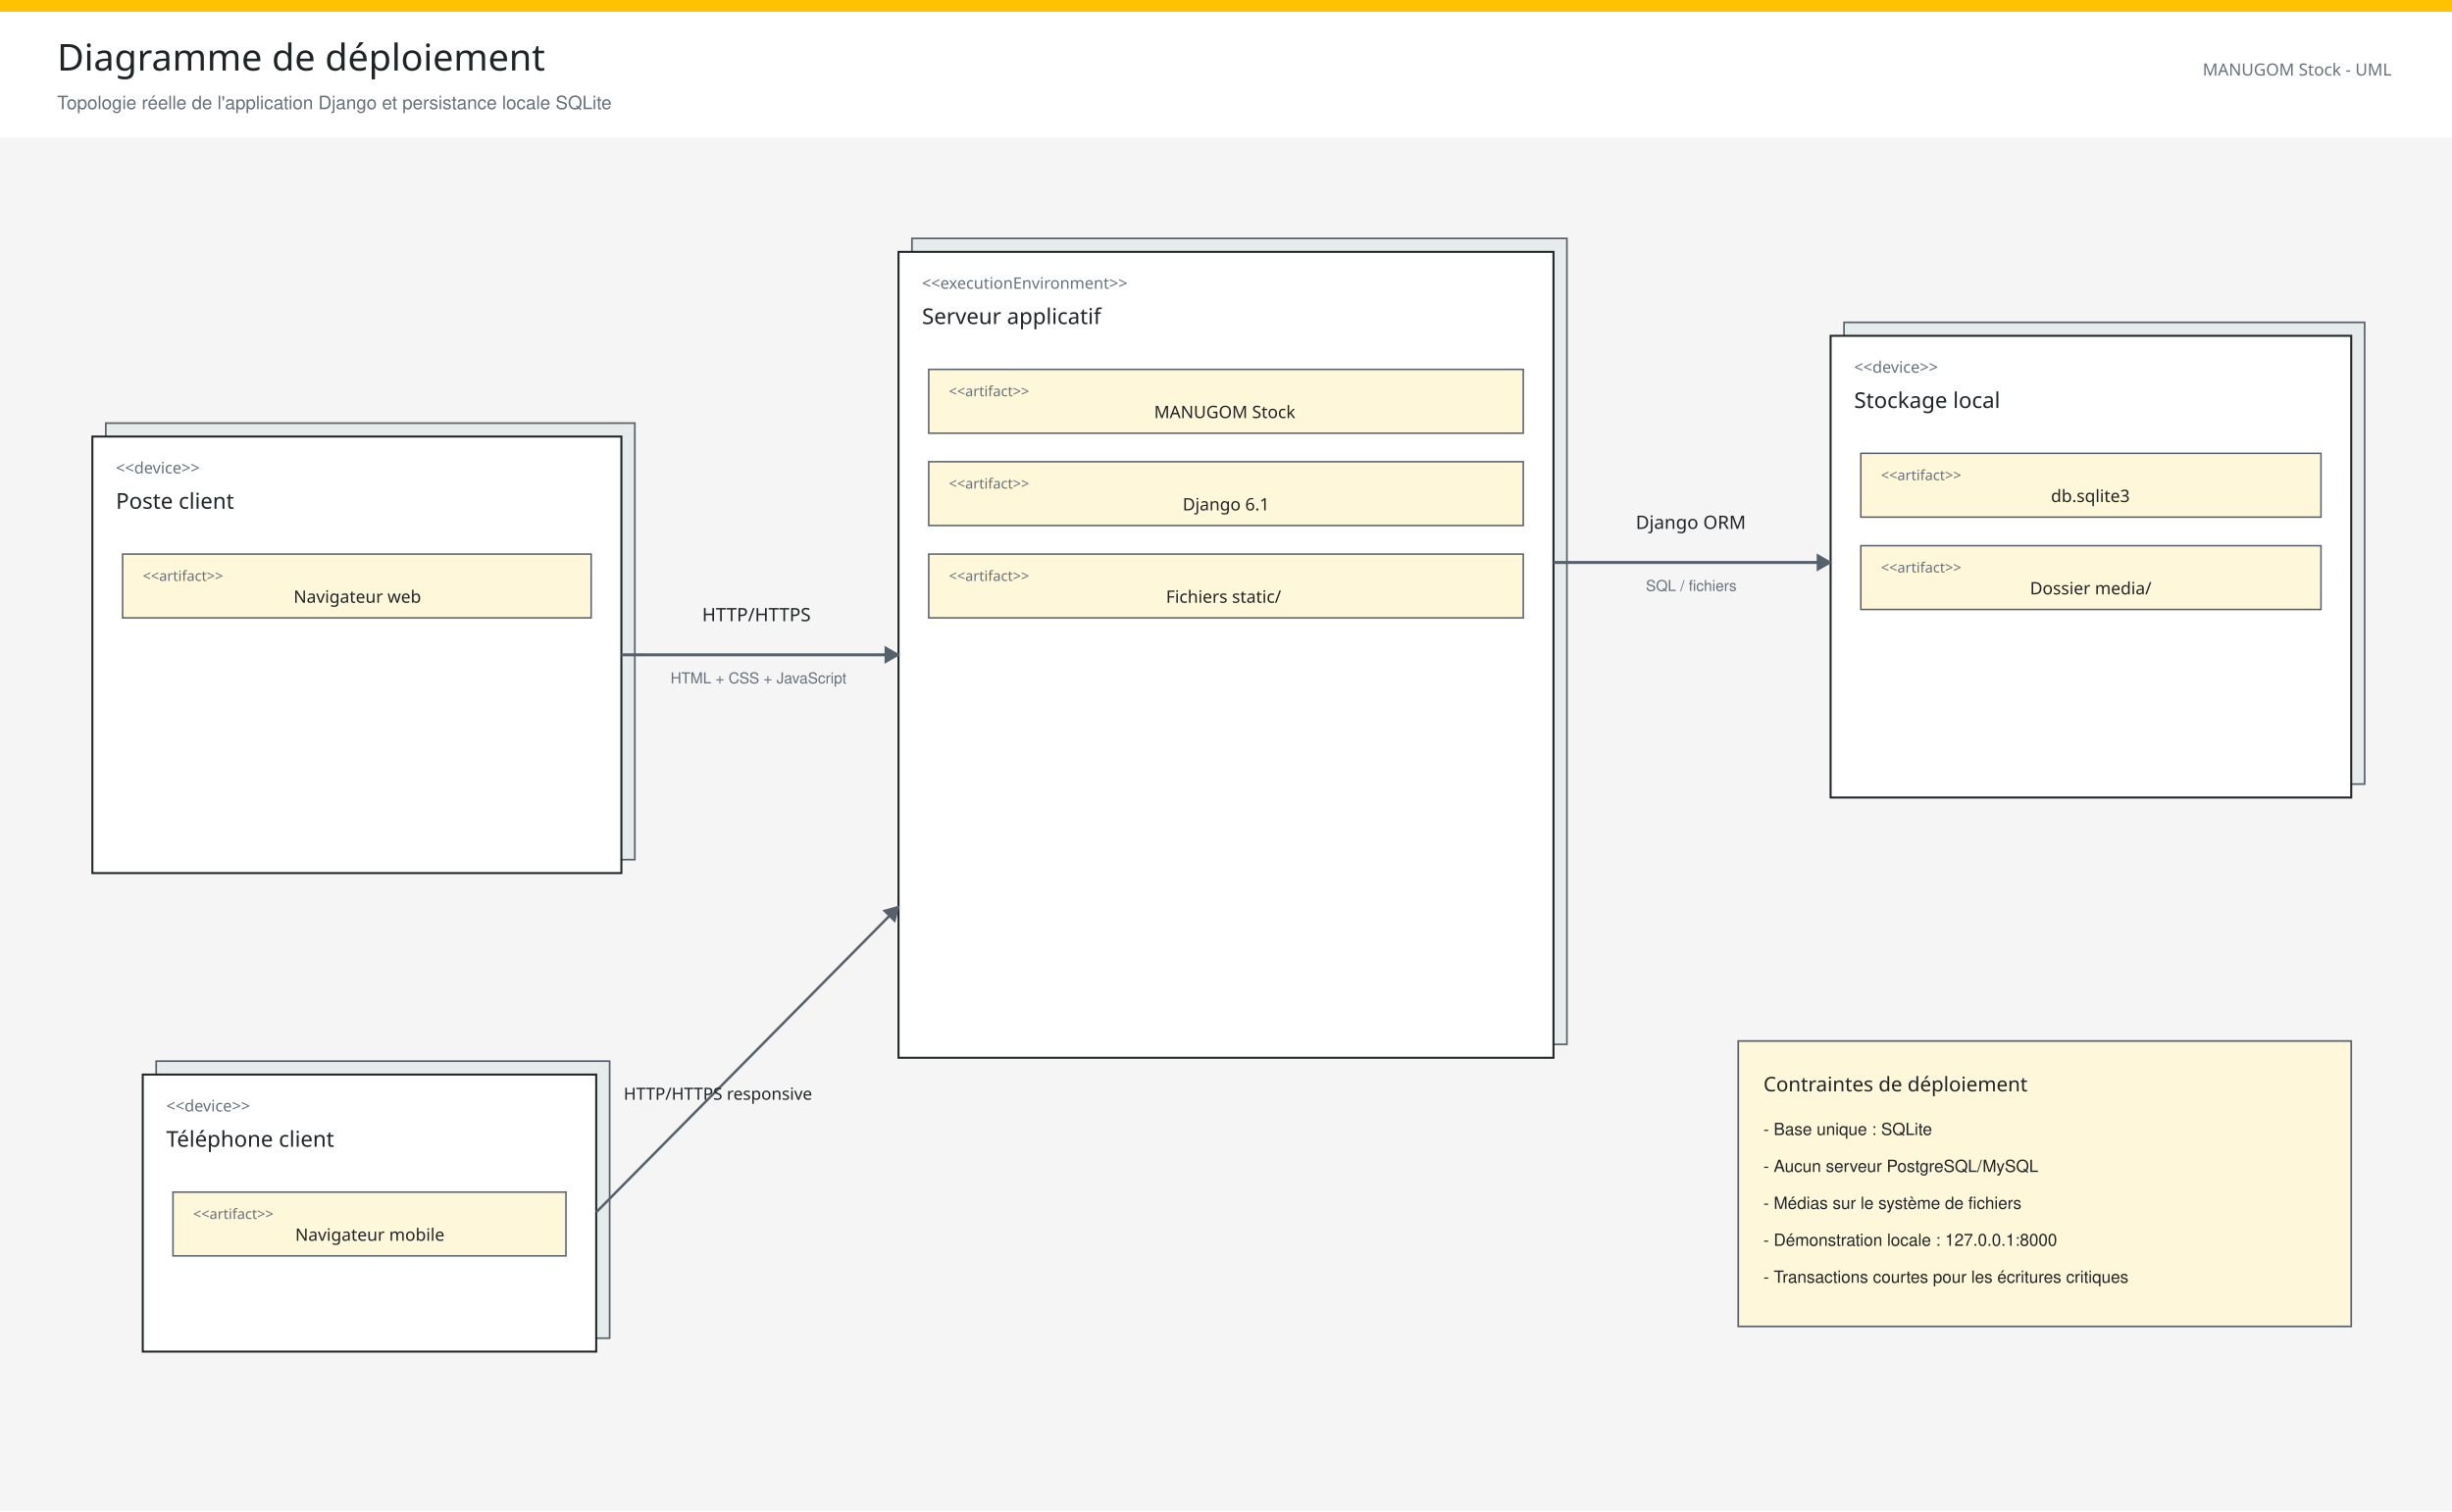
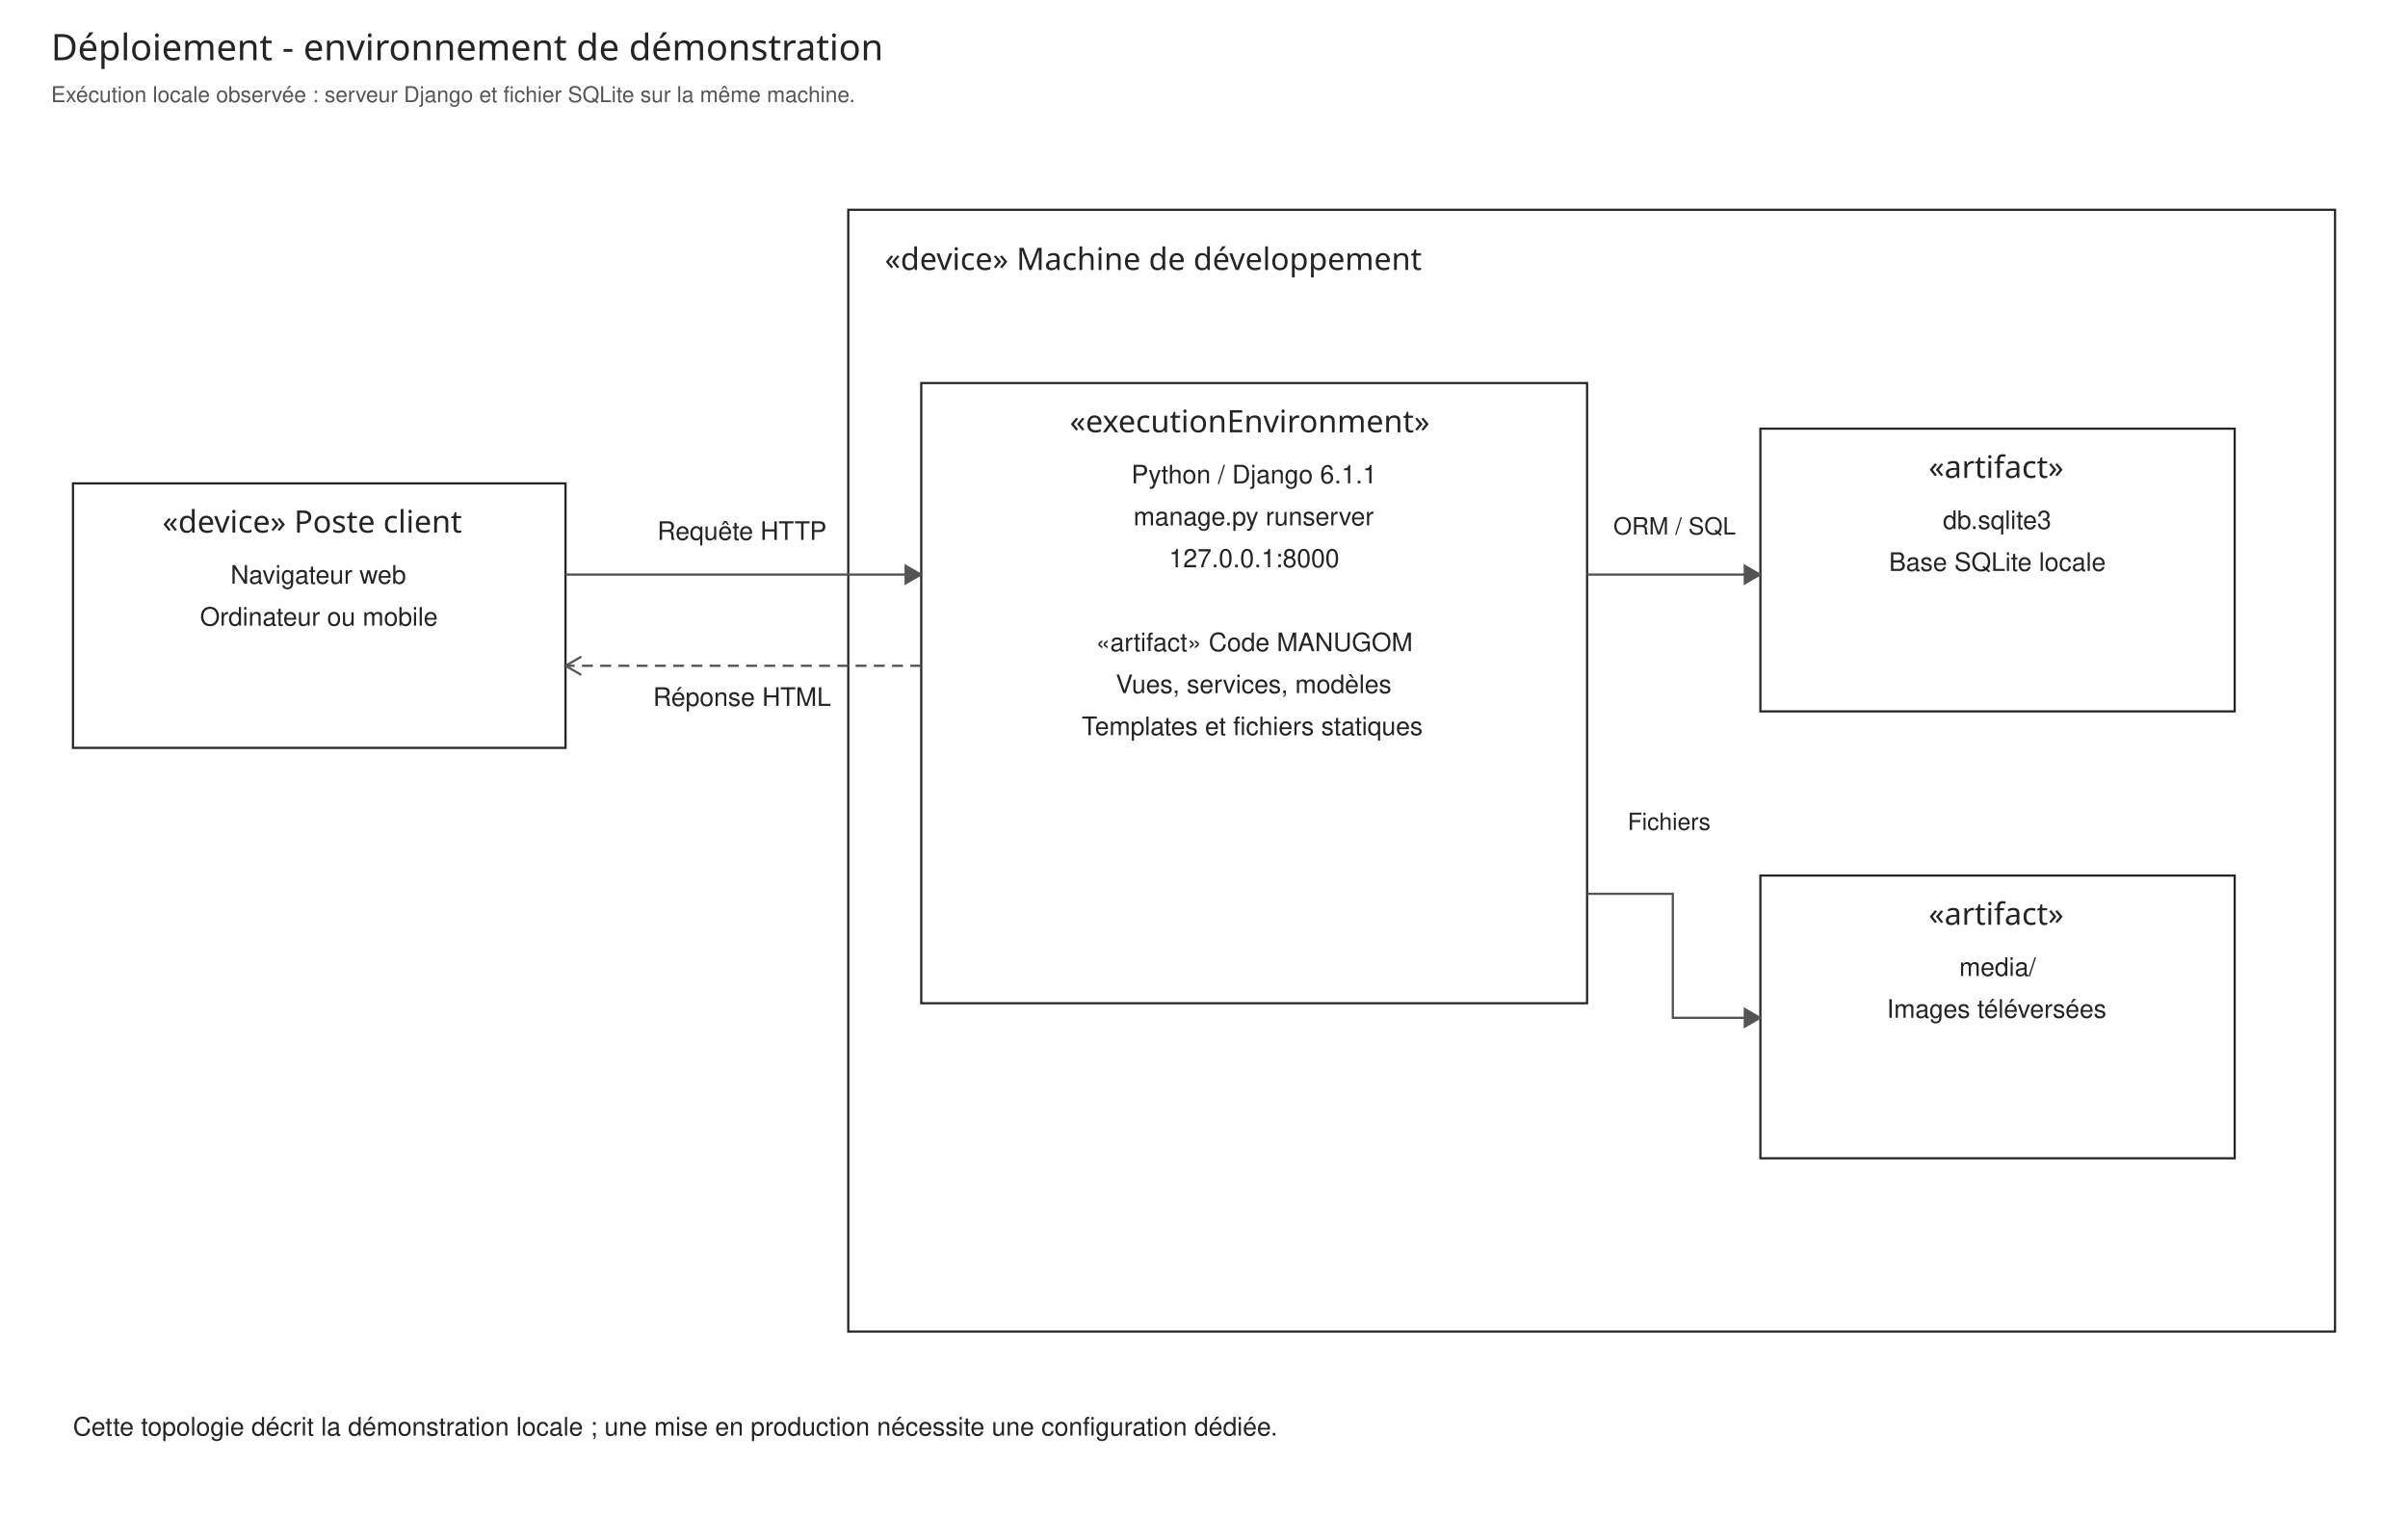
- <svg xmlns="http://www.w3.org/2000/svg" width="1460" height="900" preserveAspectRatio="xMinYMin meet" viewBox="0 0 1460 900" version="1.0" fill-rule="evenodd">
+ <svg xmlns="http://www.w3.org/2000/svg" width="1320" height="830" preserveAspectRatio="xMinYMin meet" viewBox="0 0 1320 830" version="1.0" fill-rule="evenodd">
  <clipPath id="clip">
-     <rect x="0" y="0" width="1460" height="900" />
+     <rect x="0" y="0" width="1320" height="830" />
  </clipPath>
-   <g id="group" transform="scale(1,-1) translate(0,-900)" style="clip-path: url(#clip)">
+   <g id="group" transform="scale(1,-1) translate(0,-830)" style="clip-path: url(#clip)">
    <g transform="">
-       <rect x="0" y="0" width="1460" height="900" style="stroke: none; stroke-linecap: butt; stroke-width: 1; fill: rgb(96%,96%,96%); fill-rule: evenodd;" />
-       <rect x="0" y="818" width="1460" height="82" style="stroke: none; stroke-linecap: butt; stroke-width: 1; fill: rgb(100%,100%,100%); fill-rule: evenodd;" />
-       <rect x="0" y="893" width="1460" height="7" style="stroke: none; stroke-linecap: butt; stroke-width: 1; fill: rgb(100%,76%,0%); fill-rule: evenodd;" />
-       <text x="34" y="858" style="font-family: Helvetica-Bold; font-size: 22px;fill: rgb(12%,14%,15%); stroke:none;" transform="translate(0,1716) scale(1,-1)">Diagramme de déploiement</text>
-       <text x="34" y="835" style="font-family: Helvetica; font-size: 11px;fill: rgb(40%,44%,48%); stroke:none;" transform="translate(0,1670) scale(1,-1)">Topologie réelle de l'application Django et persistance locale SQLite</text>
-       <text x="1311.56" y="855" style="font-family: Helvetica-Bold; font-size: 10px;fill: rgb(40%,44%,48%); stroke:none;" transform="translate(0,1710) scale(1,-1)">MANUGOM Stock - UML</text>
-       <rect x="63" y="388" width="315" height="260" style="stroke: rgb(34%,38%,42%); stroke-linecap: butt; stroke-width: 1; fill: rgb(90%,92%,92%); fill-rule: evenodd;" />
-       <rect x="55" y="380" width="315" height="260" style="stroke: rgb(12%,14%,15%); stroke-linecap: butt; stroke-width: 1.2; fill: rgb(100%,100%,100%); fill-rule: evenodd;" />
-       <text x="69" y="618" style="font-family: Helvetica-Oblique; font-size: 9.5px;fill: rgb(40%,44%,48%); stroke:none;" transform="translate(0,1236) scale(1,-1)">&lt;&lt;device&gt;&gt;</text>
-       <text x="69" y="597" style="font-family: Helvetica-Bold; font-size: 13px;fill: rgb(12%,14%,15%); stroke:none;" transform="translate(0,1194) scale(1,-1)">Poste client</text>
-       <rect x="73" y="532" width="279" height="38" style="stroke: rgb(34%,38%,42%); stroke-linecap: butt; stroke-width: 0.9; fill: rgb(100%,97%,85%); fill-rule: evenodd;" />
-       <text x="85" y="554" style="font-family: Helvetica-Oblique; font-size: 8.5px;fill: rgb(40%,44%,48%); stroke:none;" transform="translate(0,1108) scale(1,-1)">&lt;&lt;artifact&gt;&gt;</text>
-       <text x="174.806" y="541" style="font-family: Helvetica-Bold; font-size: 10.2px;fill: rgb(12%,14%,15%); stroke:none;" transform="translate(0,1082) scale(1,-1)">Navigateur web</text>
-       <rect x="543" y="278" width="390" height="480" style="stroke: rgb(34%,38%,42%); stroke-linecap: butt; stroke-width: 1; fill: rgb(90%,92%,92%); fill-rule: evenodd;" />
-       <rect x="535" y="270" width="390" height="480" style="stroke: rgb(12%,14%,15%); stroke-linecap: butt; stroke-width: 1.2; fill: rgb(100%,100%,100%); fill-rule: evenodd;" />
-       <text x="549" y="728" style="font-family: Helvetica-Oblique; font-size: 9.5px;fill: rgb(40%,44%,48%); stroke:none;" transform="translate(0,1456) scale(1,-1)">&lt;&lt;executionEnvironment&gt;&gt;</text>
-       <text x="549" y="707" style="font-family: Helvetica-Bold; font-size: 13px;fill: rgb(12%,14%,15%); stroke:none;" transform="translate(0,1414) scale(1,-1)">Serveur applicatif</text>
-       <rect x="553" y="642" width="354" height="38" style="stroke: rgb(34%,38%,42%); stroke-linecap: butt; stroke-width: 0.9; fill: rgb(100%,97%,85%); fill-rule: evenodd;" />
-       <text x="565" y="664" style="font-family: Helvetica-Oblique; font-size: 8.5px;fill: rgb(40%,44%,48%); stroke:none;" transform="translate(0,1328) scale(1,-1)">&lt;&lt;artifact&gt;&gt;</text>
-       <text x="687.216" y="651" style="font-family: Helvetica-Bold; font-size: 10.2px;fill: rgb(12%,14%,15%); stroke:none;" transform="translate(0,1302) scale(1,-1)">MANUGOM Stock</text>
-       <rect x="553" y="587" width="354" height="38" style="stroke: rgb(34%,38%,42%); stroke-linecap: butt; stroke-width: 0.9; fill: rgb(100%,97%,85%); fill-rule: evenodd;" />
-       <text x="565" y="609" style="font-family: Helvetica-Oblique; font-size: 8.5px;fill: rgb(40%,44%,48%); stroke:none;" transform="translate(0,1218) scale(1,-1)">&lt;&lt;artifact&gt;&gt;</text>
-       <text x="704.209" y="596" style="font-family: Helvetica-Bold; font-size: 10.2px;fill: rgb(12%,14%,15%); stroke:none;" transform="translate(0,1192) scale(1,-1)">Django 6.1</text>
-       <rect x="553" y="532" width="354" height="38" style="stroke: rgb(34%,38%,42%); stroke-linecap: butt; stroke-width: 0.9; fill: rgb(100%,97%,85%); fill-rule: evenodd;" />
-       <text x="565" y="554" style="font-family: Helvetica-Oblique; font-size: 8.5px;fill: rgb(40%,44%,48%); stroke:none;" transform="translate(0,1108) scale(1,-1)">&lt;&lt;artifact&gt;&gt;</text>
-       <text x="694.285" y="541" style="font-family: Helvetica-Bold; font-size: 10.2px;fill: rgb(12%,14%,15%); stroke:none;" transform="translate(0,1082) scale(1,-1)">Fichiers static/</text>
-       <rect x="1098" y="433" width="310" height="275" style="stroke: rgb(34%,38%,42%); stroke-linecap: butt; stroke-width: 1; fill: rgb(90%,92%,92%); fill-rule: evenodd;" />
-       <rect x="1090" y="425" width="310" height="275" style="stroke: rgb(12%,14%,15%); stroke-linecap: butt; stroke-width: 1.2; fill: rgb(100%,100%,100%); fill-rule: evenodd;" />
-       <text x="1104" y="678" style="font-family: Helvetica-Oblique; font-size: 9.5px;fill: rgb(40%,44%,48%); stroke:none;" transform="translate(0,1356) scale(1,-1)">&lt;&lt;device&gt;&gt;</text>
-       <text x="1104" y="657" style="font-family: Helvetica-Bold; font-size: 13px;fill: rgb(12%,14%,15%); stroke:none;" transform="translate(0,1314) scale(1,-1)">Stockage local</text>
-       <rect x="1108" y="592" width="274" height="38" style="stroke: rgb(34%,38%,42%); stroke-linecap: butt; stroke-width: 0.9; fill: rgb(100%,97%,85%); fill-rule: evenodd;" />
-       <text x="1120" y="614" style="font-family: Helvetica-Oblique; font-size: 8.5px;fill: rgb(40%,44%,48%); stroke:none;" transform="translate(0,1228) scale(1,-1)">&lt;&lt;artifact&gt;&gt;</text>
-       <text x="1221.193" y="601" style="font-family: Helvetica-Bold; font-size: 10.2px;fill: rgb(12%,14%,15%); stroke:none;" transform="translate(0,1202) scale(1,-1)">db.sqlite3</text>
-       <rect x="1108" y="537" width="274" height="38" style="stroke: rgb(34%,38%,42%); stroke-linecap: butt; stroke-width: 0.9; fill: rgb(100%,97%,85%); fill-rule: evenodd;" />
-       <text x="1120" y="559" style="font-family: Helvetica-Oblique; font-size: 8.5px;fill: rgb(40%,44%,48%); stroke:none;" transform="translate(0,1118) scale(1,-1)">&lt;&lt;artifact&gt;&gt;</text>
-       <text x="1208.719" y="546" style="font-family: Helvetica-Bold; font-size: 10.2px;fill: rgb(12%,14%,15%); stroke:none;" transform="translate(0,1092) scale(1,-1)">Dossier media/</text>
-       <rect x="93" y="103" width="270" height="165" style="stroke: rgb(34%,38%,42%); stroke-linecap: butt; stroke-width: 1; fill: rgb(90%,92%,92%); fill-rule: evenodd;" />
-       <rect x="85" y="95" width="270" height="165" style="stroke: rgb(12%,14%,15%); stroke-linecap: butt; stroke-width: 1.2; fill: rgb(100%,100%,100%); fill-rule: evenodd;" />
-       <text x="99" y="238" style="font-family: Helvetica-Oblique; font-size: 9.5px;fill: rgb(40%,44%,48%); stroke:none;" transform="translate(0,476) scale(1,-1)">&lt;&lt;device&gt;&gt;</text>
-       <text x="99" y="217" style="font-family: Helvetica-Bold; font-size: 13px;fill: rgb(12%,14%,15%); stroke:none;" transform="translate(0,434) scale(1,-1)">Téléphone client</text>
-       <rect x="103" y="152" width="234" height="38" style="stroke: rgb(34%,38%,42%); stroke-linecap: butt; stroke-width: 0.9; fill: rgb(100%,97%,85%); fill-rule: evenodd;" />
-       <text x="115" y="174" style="font-family: Helvetica-Oblique; font-size: 8.5px;fill: rgb(40%,44%,48%); stroke:none;" transform="translate(0,348) scale(1,-1)">&lt;&lt;artifact&gt;&gt;</text>
-       <text x="175.788" y="161" style="font-family: Helvetica-Bold; font-size: 10.2px;fill: rgb(12%,14%,15%); stroke:none;" transform="translate(0,322) scale(1,-1)">Navigateur mobile</text>
-       <polyline points="370 510, 535 510" style="stroke: rgb(34%,38%,42%); stroke-linecap: butt; stroke-width: 1.8; fill: None; fill-rule: evenodd;" />
-       <polygon points="535 510, 527.206 514.5, 527.206 505.5" style="stroke: rgb(34%,38%,42%); stroke-linecap: butt; stroke-width: 1; fill: rgb(34%,38%,42%); fill-rule: evenodd;" />
-       <text x="418.082" y="530" style="font-family: Helvetica-Bold; font-size: 11px;fill: rgb(12%,14%,15%); stroke:none;" transform="translate(0,1060) scale(1,-1)">HTTP/HTTPS</text>
-       <text x="399.233" y="493" style="font-family: Helvetica; font-size: 9px;fill: rgb(40%,44%,48%); stroke:none;" transform="translate(0,986) scale(1,-1)">HTML + CSS + JavaScript</text>
-       <polyline points="925 565, 1090 565" style="stroke: rgb(34%,38%,42%); stroke-linecap: butt; stroke-width: 1.8; fill: None; fill-rule: evenodd;" />
-       <polygon points="1090 565, 1082.206 569.5, 1082.206 560.5" style="stroke: rgb(34%,38%,42%); stroke-linecap: butt; stroke-width: 1; fill: rgb(34%,38%,42%); fill-rule: evenodd;" />
-       <text x="974.0" y="585" style="font-family: Helvetica-Bold; font-size: 11px;fill: rgb(12%,14%,15%); stroke:none;" transform="translate(0,1170) scale(1,-1)">Django ORM</text>
-       <text x="979.991" y="548" style="font-family: Helvetica; font-size: 9px;fill: rgb(40%,44%,48%); stroke:none;" transform="translate(0,1096) scale(1,-1)">SQL / fichiers</text>
-       <polyline points="355 178, 535 360" style="stroke: rgb(34%,38%,42%); stroke-linecap: butt; stroke-width: 1.5; fill: None; fill-rule: evenodd;" />
-       <polygon points="535 360, 526.32 357.623, 532.719 351.294" style="stroke: rgb(34%,38%,42%); stroke-linecap: butt; stroke-width: 1; fill: rgb(34%,38%,42%); fill-rule: evenodd;" />
-       <text x="371.375" y="245" style="font-family: Helvetica-Bold; font-size: 10px;fill: rgb(12%,14%,15%); stroke:none;" transform="translate(0,490) scale(1,-1)">HTTP/HTTPS responsive</text>
-       <rect x="1035" y="110" width="365" height="170" style="stroke: rgb(34%,38%,42%); stroke-linecap: butt; stroke-width: 1; fill: rgb(100%,97%,85%); fill-rule: evenodd;" />
-       <text x="1050" y="250" style="font-family: Helvetica-Bold; font-size: 12px;fill: rgb(12%,14%,15%); stroke:none;" transform="translate(0,500) scale(1,-1)">Contraintes de déploiement</text>
-       <text x="1050" y="224" style="font-family: Helvetica; font-size: 10px;fill: rgb(12%,14%,15%); stroke:none;" transform="translate(0,448) scale(1,-1)">- Base unique : SQLite</text>
-       <text x="1050" y="202" style="font-family: Helvetica; font-size: 10px;fill: rgb(12%,14%,15%); stroke:none;" transform="translate(0,404) scale(1,-1)">- Aucun serveur PostgreSQL/MySQL</text>
-       <text x="1050" y="180" style="font-family: Helvetica; font-size: 10px;fill: rgb(12%,14%,15%); stroke:none;" transform="translate(0,360) scale(1,-1)">- Médias sur le système de fichiers</text>
-       <text x="1050" y="158" style="font-family: Helvetica; font-size: 10px;fill: rgb(12%,14%,15%); stroke:none;" transform="translate(0,316) scale(1,-1)">- Démonstration locale : 127.0.0.1:8000</text>
-       <text x="1050" y="136" style="font-family: Helvetica; font-size: 10px;fill: rgb(12%,14%,15%); stroke:none;" transform="translate(0,272) scale(1,-1)">- Transactions courtes pour les écritures critiques</text>
+       <rect x="0" y="0" width="1320" height="830" style="stroke: none; stroke-linecap: butt; stroke-width: 1; fill: rgb(100%,100%,100%); fill-rule: evenodd;" />
+       <text x="28" y="797" style="font-family: Helvetica-Bold; font-size: 20px;fill: rgb(14%,14%,14%); stroke:none;" transform="translate(0,1594) scale(1,-1)">Déploiement - environnement de démonstration</text>
+       <text x="28" y="774" style="font-family: Helvetica; font-size: 12px;fill: rgb(33%,33%,33%); stroke:none;" transform="translate(0,1548) scale(1,-1)">Exécution locale observée : serveur Django et fichier SQLite sur la même machine.</text>
+       <rect x="40" y="420" width="270" height="145" style="stroke: rgb(14%,14%,14%); stroke-linecap: butt; stroke-width: 1.2; fill: rgb(100%,100%,100%); fill-rule: evenodd;" />
+       <text x="89.014" y="538" style="font-family: Helvetica-Bold; font-size: 17px;fill: rgb(14%,14%,14%); stroke:none;" transform="translate(0,1076) scale(1,-1)">«device» Poste client</text>
+       <text x="126.371" y="510" style="font-family: Helvetica; font-size: 14px;fill: rgb(14%,14%,14%); stroke:none;" transform="translate(0,1020) scale(1,-1)">Navigateur web</text>
+       <text x="109.641" y="487" style="font-family: Helvetica; font-size: 14px;fill: rgb(14%,14%,14%); stroke:none;" transform="translate(0,974) scale(1,-1)">Ordinateur ou mobile</text>
+       <rect x="465" y="100" width="815" height="615" style="stroke: rgb(14%,14%,14%); stroke-linecap: butt; stroke-width: 1.2; fill: none; fill-rule: evenodd;" />
+       <text x="485" y="682" style="font-family: Helvetica-Bold; font-size: 17px;fill: rgb(14%,14%,14%); stroke:none;" transform="translate(0,1364) scale(1,-1)">«device» Machine de développement</text>
+       <rect x="505" y="280" width="365" height="340" style="stroke: rgb(14%,14%,14%); stroke-linecap: butt; stroke-width: 1.2; fill: rgb(100%,100%,100%); fill-rule: evenodd;" />
+       <text x="586.418" y="593" style="font-family: Helvetica-Bold; font-size: 17px;fill: rgb(14%,14%,14%); stroke:none;" transform="translate(0,1186) scale(1,-1)">«executionEnvironment»</text>
+       <text x="620.181" y="565" style="font-family: Helvetica; font-size: 14px;fill: rgb(14%,14%,14%); stroke:none;" transform="translate(0,1130) scale(1,-1)">Python / Django 6.1.1</text>
+       <text x="621.364" y="542" style="font-family: Helvetica; font-size: 14px;fill: rgb(14%,14%,14%); stroke:none;" transform="translate(0,1084) scale(1,-1)">manage.py runserver</text>
+       <text x="640.796" y="519" style="font-family: Helvetica; font-size: 14px;fill: rgb(14%,14%,14%); stroke:none;" transform="translate(0,1038) scale(1,-1)">127.0.0.1:8000</text>
+       <text x="687.5" y="496" style="font-family: Helvetica; font-size: 14px;fill: rgb(14%,14%,14%); stroke:none;" transform="translate(0,992) scale(1,-1)" />
+       <text x="600.756" y="473" style="font-family: Helvetica; font-size: 14px;fill: rgb(14%,14%,14%); stroke:none;" transform="translate(0,946) scale(1,-1)">«artifact» Code MANUGOM</text>
+       <text x="611.641" y="450" style="font-family: Helvetica; font-size: 14px;fill: rgb(14%,14%,14%); stroke:none;" transform="translate(0,900) scale(1,-1)">Vues, services, modèles</text>
+       <text x="592.965" y="427" style="font-family: Helvetica; font-size: 14px;fill: rgb(14%,14%,14%); stroke:none;" transform="translate(0,854) scale(1,-1)">Templates et fichiers statiques</text>
+       <rect x="965" y="440" width="260" height="155" style="stroke: rgb(14%,14%,14%); stroke-linecap: butt; stroke-width: 1.2; fill: rgb(100%,100%,100%); fill-rule: evenodd;" />
+       <text x="1057.209" y="568" style="font-family: Helvetica-Bold; font-size: 17px;fill: rgb(14%,14%,14%); stroke:none;" transform="translate(0,1136) scale(1,-1)">«artifact»</text>
+       <text x="1065.04" y="540" style="font-family: Helvetica; font-size: 14px;fill: rgb(14%,14%,14%); stroke:none;" transform="translate(0,1080) scale(1,-1)">db.sqlite3</text>
+       <text x="1035.472" y="517" style="font-family: Helvetica; font-size: 14px;fill: rgb(14%,14%,14%); stroke:none;" transform="translate(0,1034) scale(1,-1)">Base SQLite locale</text>
+       <rect x="965" y="195" width="260" height="155" style="stroke: rgb(14%,14%,14%); stroke-linecap: butt; stroke-width: 1.2; fill: rgb(100%,100%,100%); fill-rule: evenodd;" />
+       <text x="1057.209" y="323" style="font-family: Helvetica-Bold; font-size: 17px;fill: rgb(14%,14%,14%); stroke:none;" transform="translate(0,646) scale(1,-1)">«artifact»</text>
+       <text x="1073.993" y="295" style="font-family: Helvetica; font-size: 14px;fill: rgb(14%,14%,14%); stroke:none;" transform="translate(0,590) scale(1,-1)">media/</text>
+       <text x="1034.31" y="272" style="font-family: Helvetica; font-size: 14px;fill: rgb(14%,14%,14%); stroke:none;" transform="translate(0,544) scale(1,-1)">Images téléversées</text>
+       <polyline points="310 515, 505 515" style="stroke: rgb(33%,33%,33%); stroke-linecap: butt; stroke-width: 1.25; fill: None; fill-rule: evenodd;" />
+       <polygon points="505 515, 496.34 520, 496.34 510" style="stroke: rgb(33%,33%,33%); stroke-linecap: butt; stroke-width: 1; fill: rgb(33%,33%,33%); fill-rule: evenodd;" />
+       <text x="360.317" y="534" style="font-family: Helvetica; font-size: 14px;fill: rgb(14%,14%,14%); stroke:none;" transform="translate(0,1068) scale(1,-1)">Requête HTTP</text>
+       <polyline points="505 465, 310 465" style="stroke: rgb(33%,33%,33%); stroke-linecap: butt; stroke-width: 1.25; fill: None; fill-rule: evenodd; stroke-dasharray: 6, 4;" />
+       <polyline points="318.66 460, 310 465, 318.66 470" style="stroke: rgb(33%,33%,33%); stroke-linecap: butt; stroke-width: 1.2; fill: None; fill-rule: evenodd;" />
+       <text x="357.986" y="443" style="font-family: Helvetica; font-size: 14px;fill: rgb(14%,14%,14%); stroke:none;" transform="translate(0,886) scale(1,-1)">Réponse HTML</text>
+       <polyline points="870 515, 965 515" style="stroke: rgb(33%,33%,33%); stroke-linecap: butt; stroke-width: 1.25; fill: None; fill-rule: evenodd;" />
+       <polygon points="965 515, 956.34 520, 956.34 510" style="stroke: rgb(33%,33%,33%); stroke-linecap: butt; stroke-width: 1; fill: rgb(33%,33%,33%); fill-rule: evenodd;" />
+       <text x="884.408" y="537" style="font-family: Helvetica; font-size: 13px;fill: rgb(14%,14%,14%); stroke:none;" transform="translate(0,1074) scale(1,-1)">ORM / SQL</text>
+       <polyline points="870 340, 917 340, 917 272, 965 272" style="stroke: rgb(33%,33%,33%); stroke-linecap: butt; stroke-width: 1.25; fill: None; fill-rule: evenodd;" />
+       <polygon points="965 272, 956.34 277, 956.34 267" style="stroke: rgb(33%,33%,33%); stroke-linecap: butt; stroke-width: 1; fill: rgb(33%,33%,33%); fill-rule: evenodd;" />
+       <text x="892.25" y="375" style="font-family: Helvetica; font-size: 13px;fill: rgb(14%,14%,14%); stroke:none;" transform="translate(0,750) scale(1,-1)">Fichiers</text>
+       <text x="40" y="43" style="font-family: Helvetica; font-size: 14px;fill: rgb(14%,14%,14%); stroke:none;" transform="translate(0,86) scale(1,-1)">Cette topologie décrit la démonstration locale ; une mise en production nécessite une configuration dédiée.</text>
    </g>
  </g>
</svg>
